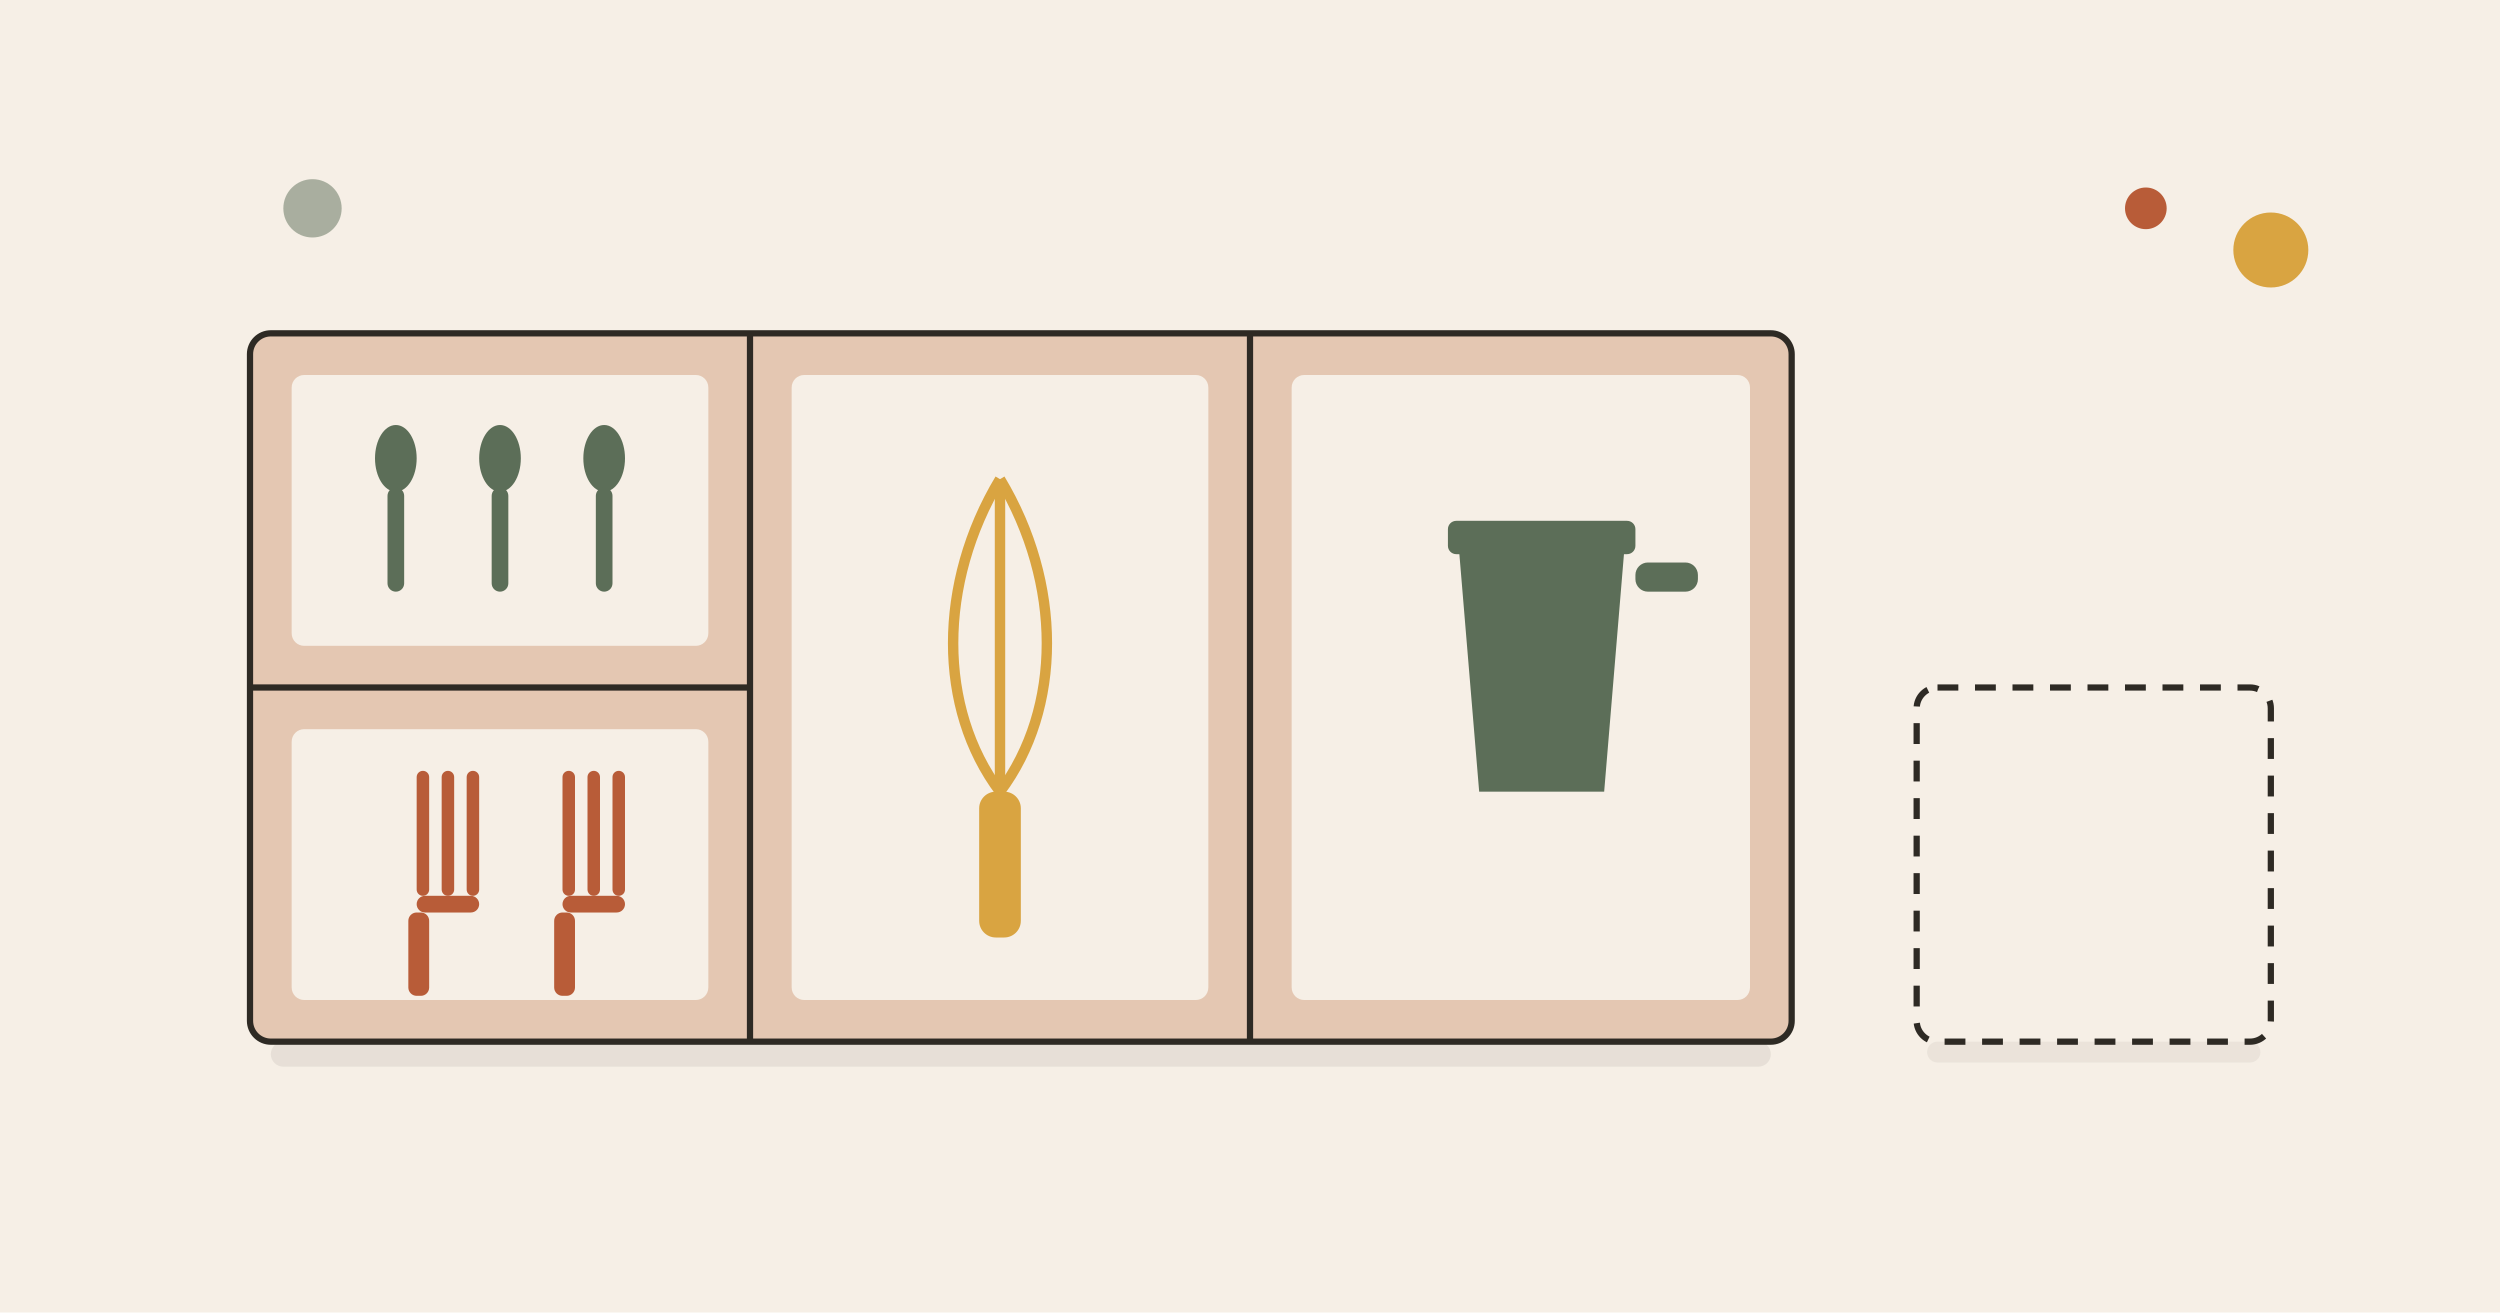
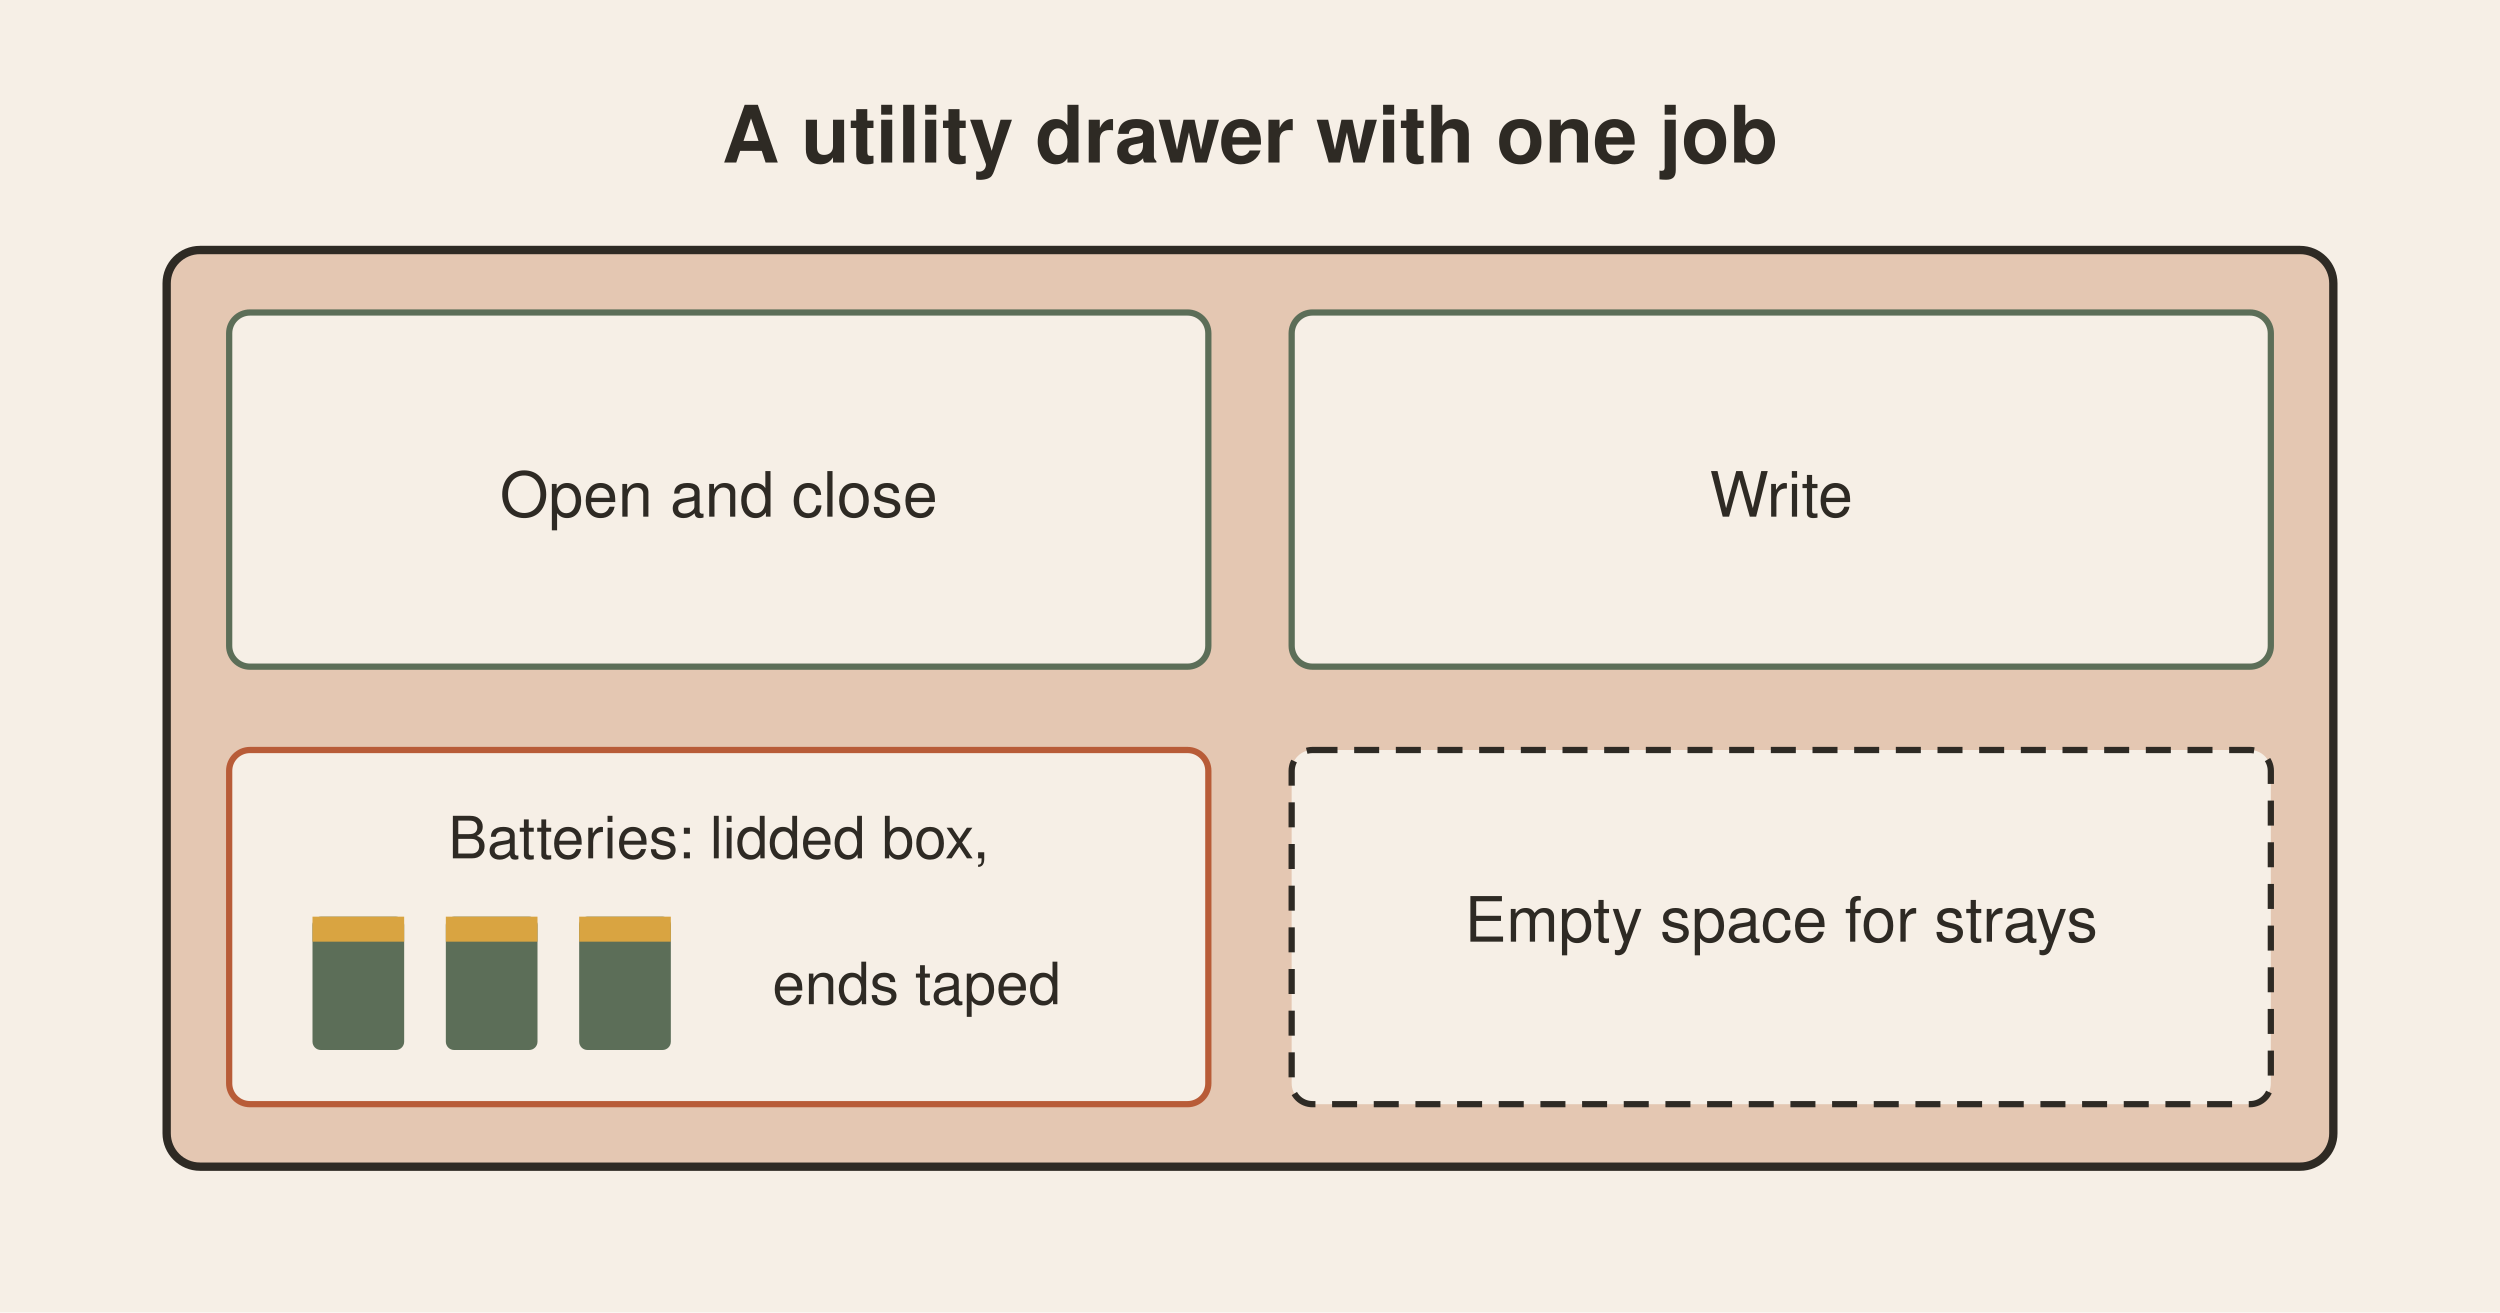
<svg xmlns="http://www.w3.org/2000/svg" viewBox="0 0 1200 630">
  <rect width="1200" height="630" fill="#F6EFE6" />
-   <g>
-     <rect x="120" y="160" width="740" height="340" rx="10" fill="#E4C7B2" />
-     <rect x="120" y="160" width="740" height="340" rx="10" fill="none" stroke="#2E2A24" stroke-width="3" />
-     <line x1="360" y1="160" x2="360" y2="500" stroke="#2E2A24" stroke-width="3" />
-     <line x1="600" y1="160" x2="600" y2="500" stroke="#2E2A24" stroke-width="3" />
-     <line x1="120" y1="330" x2="360" y2="330" stroke="#2E2A24" stroke-width="3" />
-     <rect x="140" y="180" width="200" height="130" rx="6" fill="#F6EFE6" />
-     <g fill="#5C6E58">
-       <ellipse cx="190" cy="220" rx="10" ry="16" />
-       <rect x="186" y="234" width="8" height="50" rx="4" />
-       <ellipse cx="240" cy="220" rx="10" ry="16" />
-       <rect x="236" y="234" width="8" height="50" rx="4" />
-       <ellipse cx="290" cy="220" rx="10" ry="16" />
-       <rect x="286" y="234" width="8" height="50" rx="4" />
-     </g>
-     <rect x="140" y="350" width="200" height="130" rx="6" fill="#F6EFE6" />
-     <g fill="#B85C38">
-       <rect x="200" y="370" width="6" height="60" rx="3" />
-       <rect x="212" y="370" width="6" height="60" rx="3" />
-       <rect x="224" y="370" width="6" height="60" rx="3" />
-       <rect x="200" y="430" width="30" height="8" rx="4" />
-       <rect x="196" y="438" width="10" height="40" rx="4" />
-       <rect x="270" y="370" width="6" height="60" rx="3" />
-       <rect x="282" y="370" width="6" height="60" rx="3" />
-       <rect x="294" y="370" width="6" height="60" rx="3" />
-       <rect x="270" y="430" width="30" height="8" rx="4" />
-       <rect x="266" y="438" width="10" height="40" rx="4" />
-     </g>
-     <rect x="380" y="180" width="200" height="300" rx="6" fill="#F6EFE6" />
-     <g fill="none" stroke="#D9A441" stroke-width="5">
-       <path d="M480 230 C 450 280, 450 340, 480 380" />
-       <path d="M480 230 C 510 280, 510 340, 480 380" />
-       <path d="M480 230 C 480 290, 480 330, 480 380" />
-     </g>
-     <rect x="470" y="380" width="20" height="70" rx="8" fill="#D9A441" />
-     <rect x="620" y="180" width="220" height="300" rx="6" fill="#F6EFE6" />
-     <g>
-       <path d="M700 260 L780 260 L770 380 L710 380 Z" fill="#5C6E58" />
-       <rect x="695" y="250" width="90" height="16" rx="4" fill="#5C6E58" />
-       <rect x="785" y="270" width="30" height="14" rx="6" fill="#5C6E58" />
-     </g>
+   <text x="600" y="78" font-family="Helvetica, Arial, sans-serif" font-size="38" font-weight="bold" fill="#2E2A24" text-anchor="middle">A utility drawer with one job</text>
+   <rect x="80" y="120" width="1040" height="440" rx="16" fill="#E4C7B2" stroke="#2E2A24" stroke-width="4" />
+   <rect x="110" y="150" width="470" height="170" rx="10" fill="#F6EFE6" stroke="#5C6E58" stroke-width="3" />
+   <rect x="620" y="150" width="470" height="170" rx="10" fill="#F6EFE6" stroke="#5C6E58" stroke-width="3" />
+   <rect x="110" y="360" width="470" height="170" rx="10" fill="#F6EFE6" stroke="#B85C38" stroke-width="3" />
+   <rect x="620" y="360" width="470" height="170" rx="10" fill="#F6EFE6" stroke="#2E2A24" stroke-width="3" stroke-dasharray="12 8" />
+   <rect x="150" y="440" width="44" height="64" rx="4" fill="#5C6E58" />
+   <rect x="150" y="440" width="44" height="12" fill="#D9A441" />
+   <rect x="214" y="440" width="44" height="64" rx="4" fill="#5C6E58" />
+   <rect x="214" y="440" width="44" height="12" fill="#D9A441" />
+   <rect x="278" y="440" width="44" height="64" rx="4" fill="#5C6E58" />
+   <rect x="278" y="440" width="44" height="12" fill="#D9A441" />
+   <g font-family="Helvetica, Arial, sans-serif" font-size="30" fill="#2E2A24" text-anchor="middle">
+     <text x="345" y="248">Open and close</text>
+     <text x="855" y="248">Write</text>
+     <text x="345" y="412" font-size="28">Batteries: lidded box,</text>
+     <text x="440" y="482" font-size="28">ends taped</text>
+     <text x="855" y="452">Empty space for strays</text>
  </g>
-   <g>
-     <rect x="920" y="330" width="170" height="170" rx="10" fill="#F6EFE6" />
-     <rect x="920" y="330" width="170" height="170" rx="10" fill="none" stroke="#2E2A24" stroke-width="3" stroke-dasharray="10 8" />
-   </g>
-   <rect x="130" y="500" width="720" height="12" rx="6" fill="#2E2A24" opacity="0.08" />
-   <rect x="925" y="500" width="160" height="10" rx="5" fill="#2E2A24" opacity="0.06" />
-   <circle cx="1090" cy="120" r="18" fill="#D9A441" />
-   <circle cx="1030" cy="100" r="10" fill="#B85C38" />
-   <circle cx="150" cy="100" r="14" fill="#5C6E58" opacity="0.5" />
</svg>
